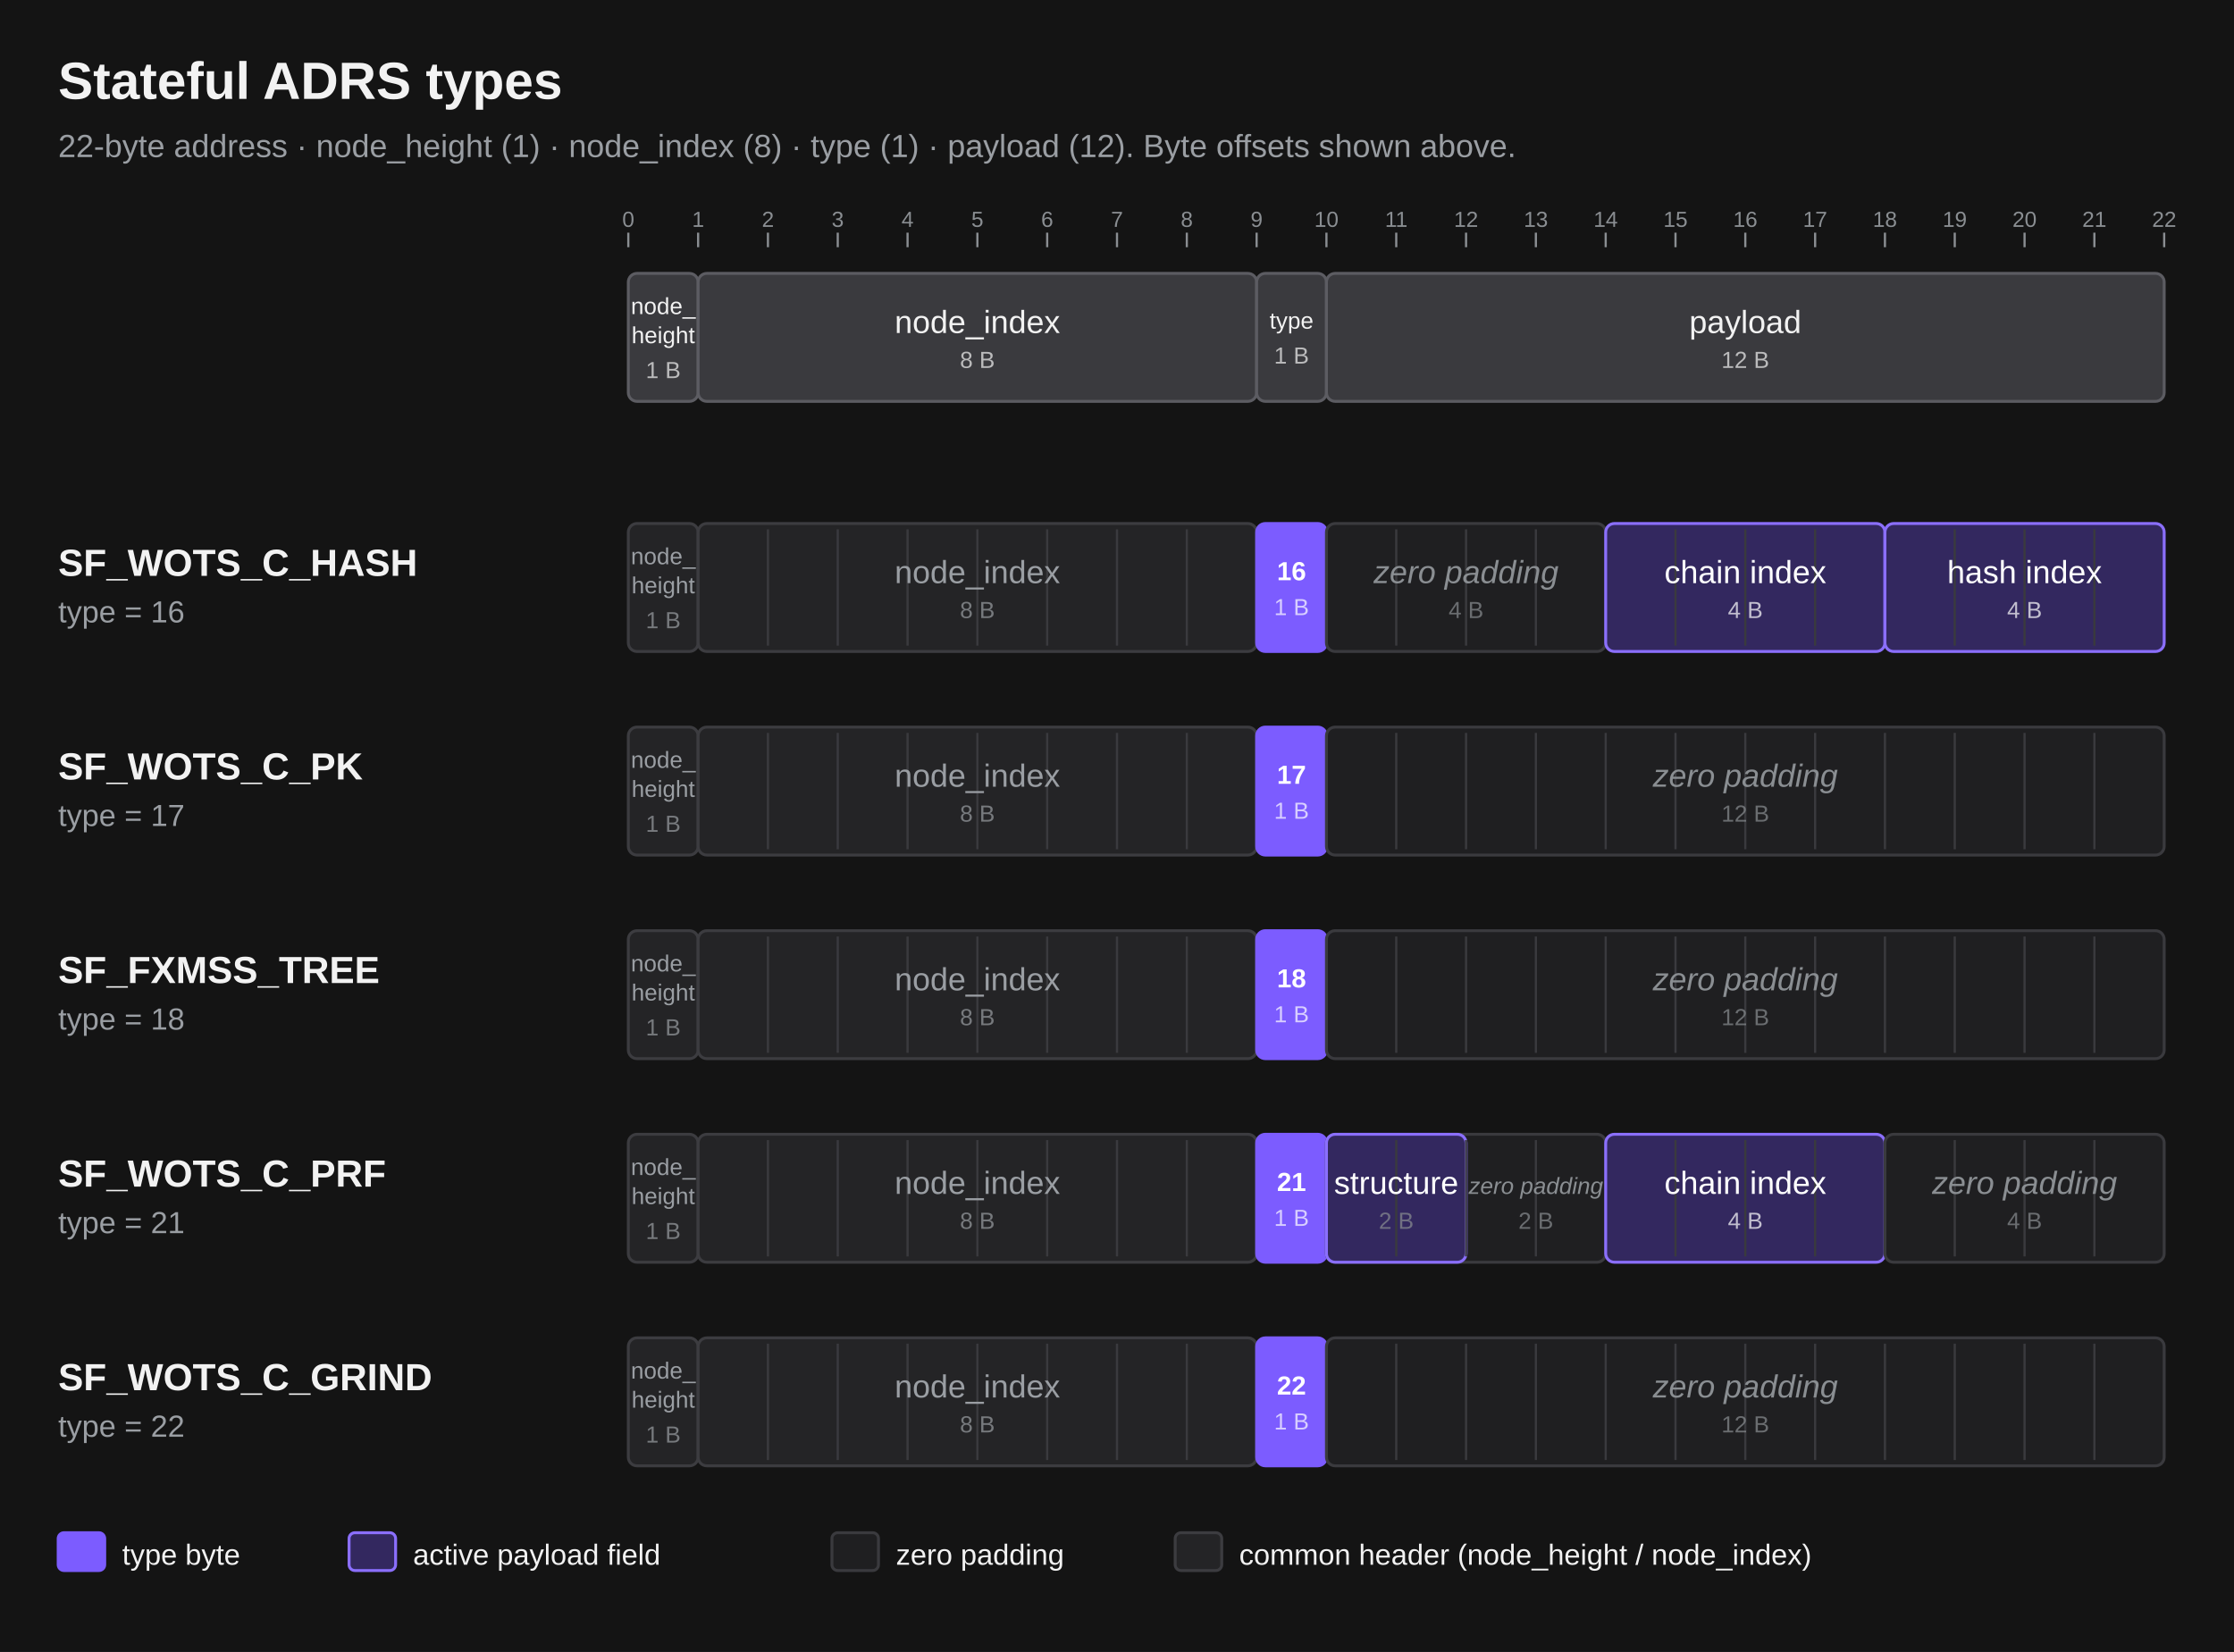
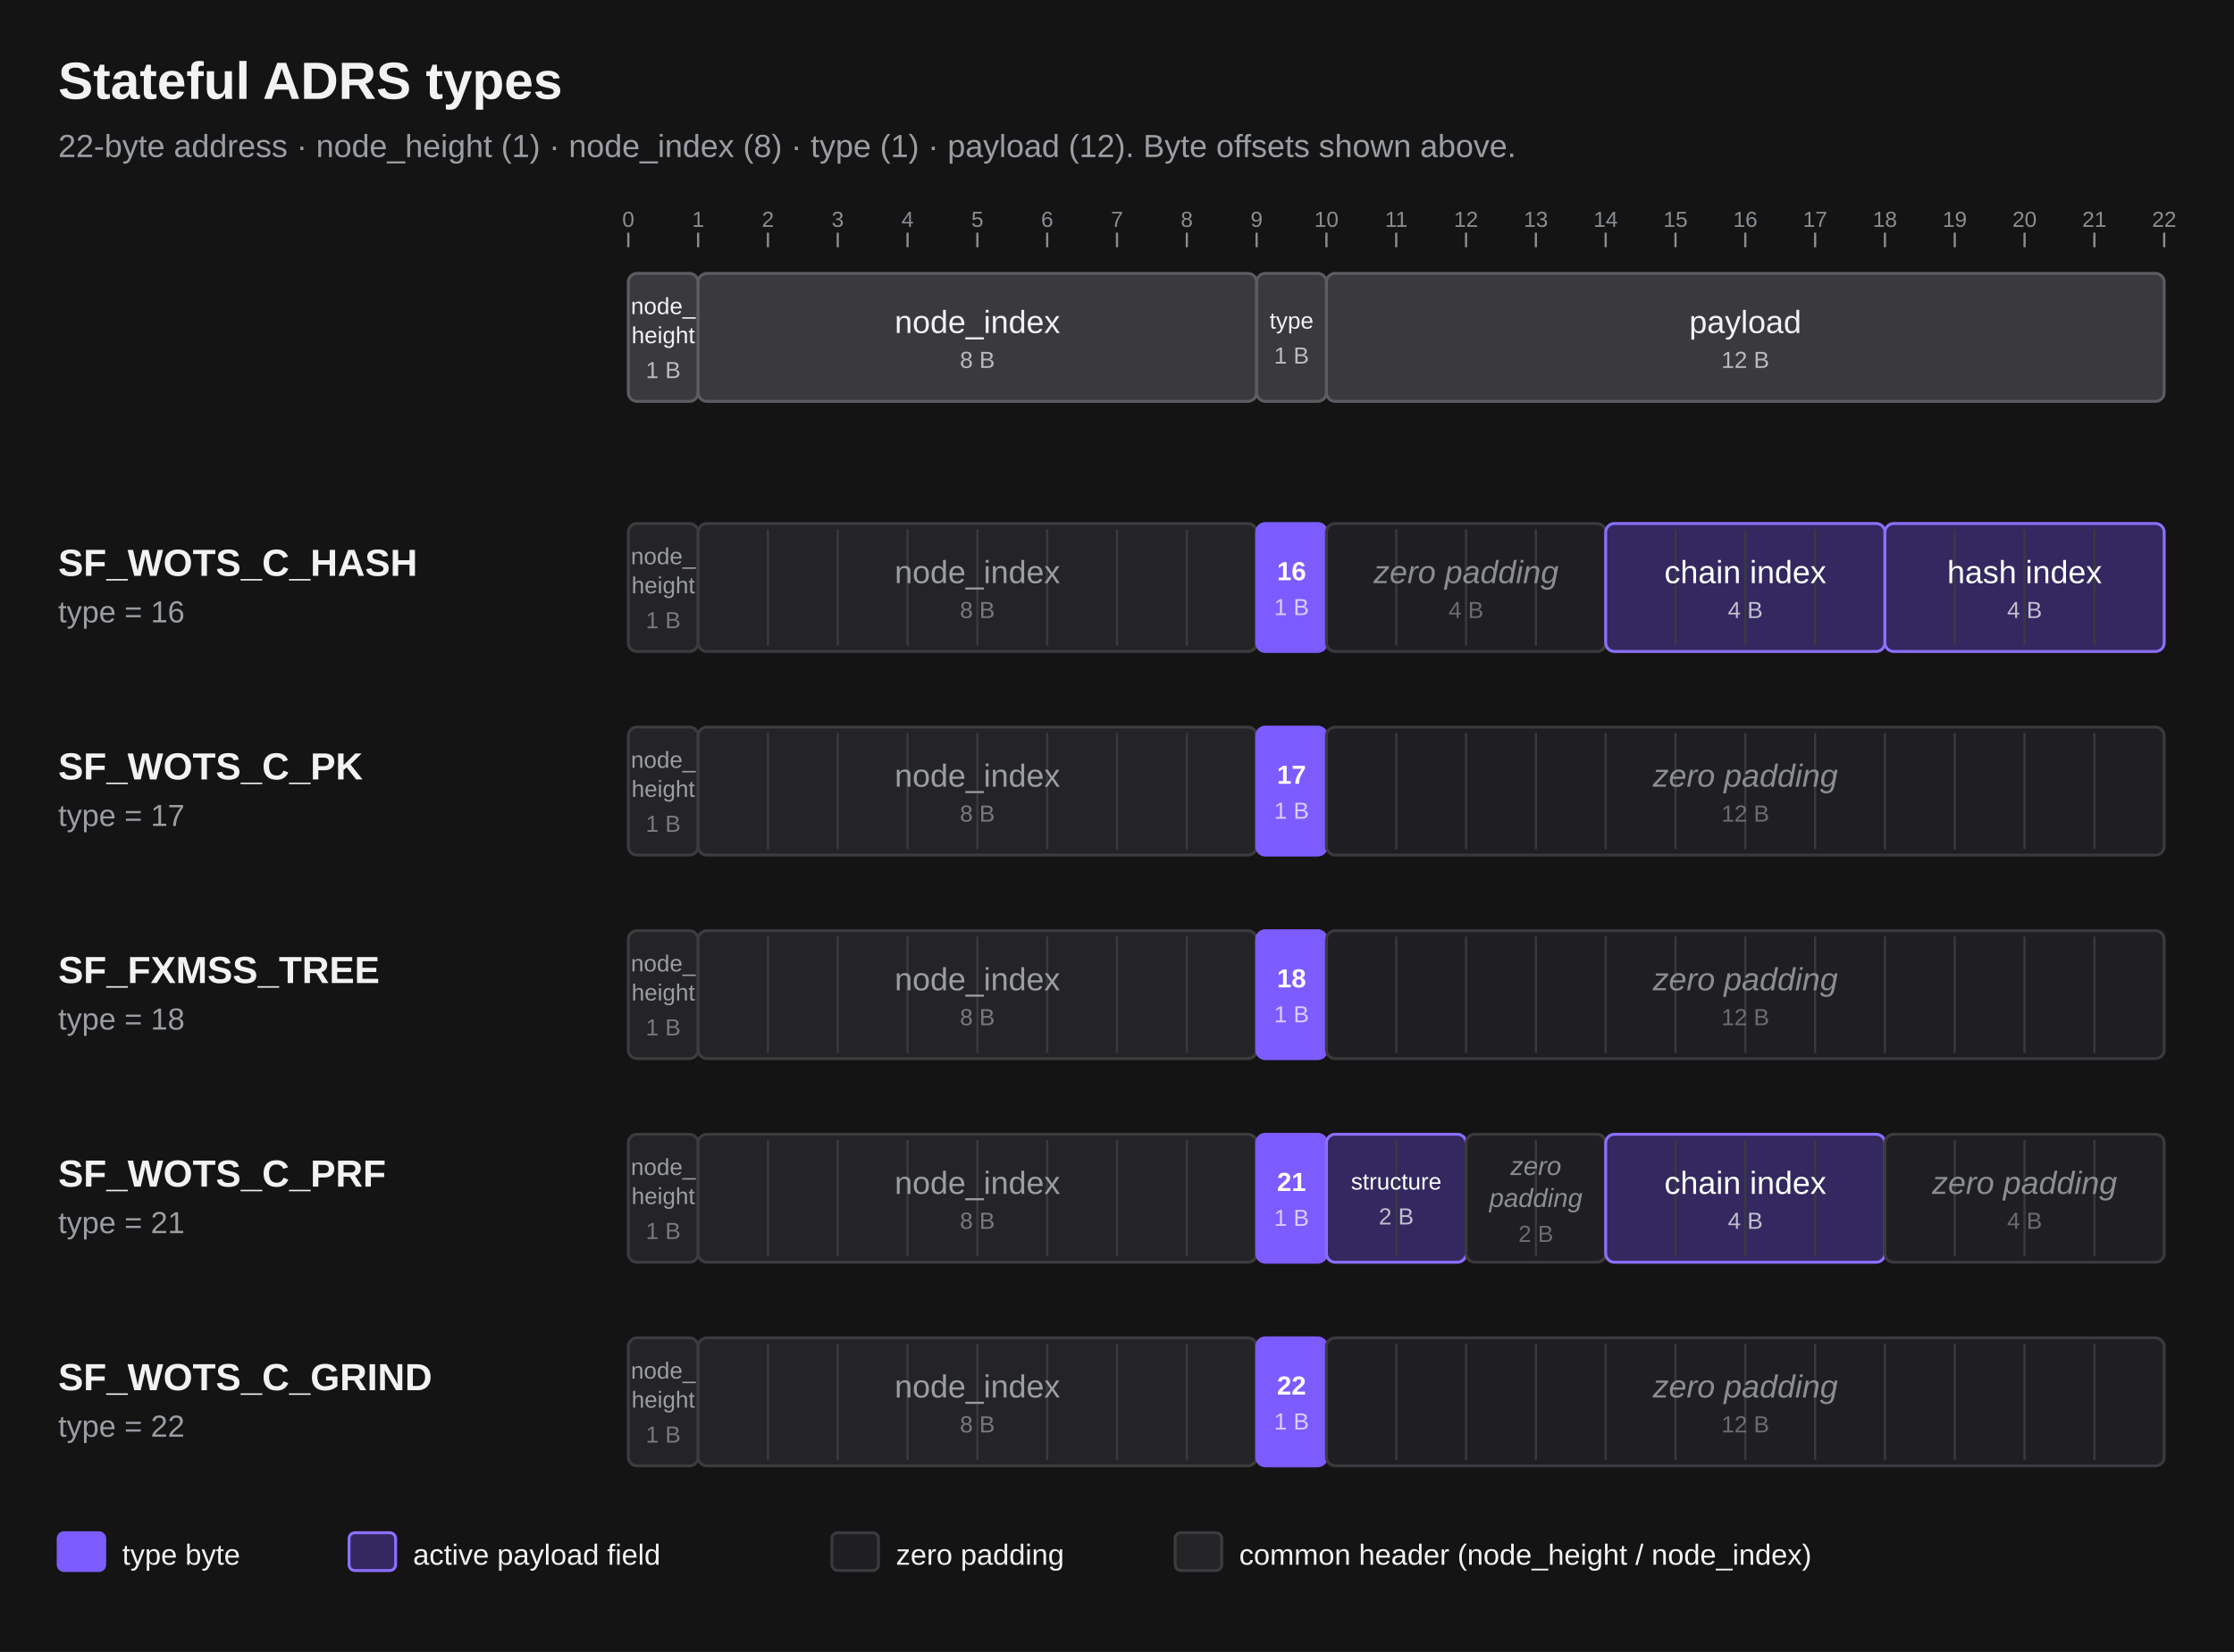
<svg xmlns="http://www.w3.org/2000/svg" width="768" height="568" viewBox="0 0 768 568" font-family="Arial, Helvetica, sans-serif">
  <rect x="0" y="0" width="768" height="568" fill="#141414" />
  <text x="20" y="34" style="font-family:Arial, Helvetica, sans-serif;font-size:18px;font-weight:700;fill:#f2f2f2">Stateful ADRS types</text>
  <text x="20" y="54" style="font-family:Arial, Helvetica, sans-serif;font-size:11px;fill:#9a9ea3">22-byte address · node_height (1) · node_index (8) · type (1) · payload (12). Byte offsets shown above.</text>
  <line x1="216.0" y1="80" x2="216.0" y2="85" stroke="#8a8e92" stroke-width="0.75" />
  <text x="216.0" y="78.0" text-anchor="middle" style="font-family:Arial, Helvetica, sans-serif;font-size:7.5px;fill:#8a8e92">0</text>
  <line x1="240.0" y1="80" x2="240.0" y2="85" stroke="#8a8e92" stroke-width="0.75" />
  <text x="240.0" y="78.0" text-anchor="middle" style="font-family:Arial, Helvetica, sans-serif;font-size:7.5px;fill:#8a8e92">1</text>
  <line x1="264.0" y1="80" x2="264.0" y2="85" stroke="#8a8e92" stroke-width="0.75" />
  <text x="264.0" y="78.0" text-anchor="middle" style="font-family:Arial, Helvetica, sans-serif;font-size:7.5px;fill:#8a8e92">2</text>
  <line x1="288.0" y1="80" x2="288.0" y2="85" stroke="#8a8e92" stroke-width="0.75" />
  <text x="288.0" y="78.0" text-anchor="middle" style="font-family:Arial, Helvetica, sans-serif;font-size:7.5px;fill:#8a8e92">3</text>
  <line x1="312.0" y1="80" x2="312.0" y2="85" stroke="#8a8e92" stroke-width="0.75" />
  <text x="312.0" y="78.0" text-anchor="middle" style="font-family:Arial, Helvetica, sans-serif;font-size:7.5px;fill:#8a8e92">4</text>
  <line x1="336.0" y1="80" x2="336.0" y2="85" stroke="#8a8e92" stroke-width="0.75" />
  <text x="336.0" y="78.0" text-anchor="middle" style="font-family:Arial, Helvetica, sans-serif;font-size:7.5px;fill:#8a8e92">5</text>
  <line x1="360.0" y1="80" x2="360.0" y2="85" stroke="#8a8e92" stroke-width="0.75" />
  <text x="360.0" y="78.0" text-anchor="middle" style="font-family:Arial, Helvetica, sans-serif;font-size:7.5px;fill:#8a8e92">6</text>
  <line x1="384.0" y1="80" x2="384.0" y2="85" stroke="#8a8e92" stroke-width="0.75" />
  <text x="384.0" y="78.0" text-anchor="middle" style="font-family:Arial, Helvetica, sans-serif;font-size:7.5px;fill:#8a8e92">7</text>
  <line x1="408.0" y1="80" x2="408.0" y2="85" stroke="#8a8e92" stroke-width="0.75" />
  <text x="408.0" y="78.0" text-anchor="middle" style="font-family:Arial, Helvetica, sans-serif;font-size:7.5px;fill:#8a8e92">8</text>
  <line x1="432.0" y1="80" x2="432.0" y2="85" stroke="#8a8e92" stroke-width="0.75" />
  <text x="432.0" y="78.0" text-anchor="middle" style="font-family:Arial, Helvetica, sans-serif;font-size:7.5px;fill:#8a8e92">9</text>
  <line x1="456.0" y1="80" x2="456.0" y2="85" stroke="#8a8e92" stroke-width="0.75" />
  <text x="456.0" y="78.0" text-anchor="middle" style="font-family:Arial, Helvetica, sans-serif;font-size:7.5px;fill:#8a8e92">10</text>
  <line x1="480.0" y1="80" x2="480.0" y2="85" stroke="#8a8e92" stroke-width="0.75" />
  <text x="480.0" y="78.0" text-anchor="middle" style="font-family:Arial, Helvetica, sans-serif;font-size:7.5px;fill:#8a8e92">11</text>
  <line x1="504.0" y1="80" x2="504.0" y2="85" stroke="#8a8e92" stroke-width="0.75" />
  <text x="504.0" y="78.0" text-anchor="middle" style="font-family:Arial, Helvetica, sans-serif;font-size:7.5px;fill:#8a8e92">12</text>
  <line x1="528.0" y1="80" x2="528.0" y2="85" stroke="#8a8e92" stroke-width="0.75" />
  <text x="528.0" y="78.0" text-anchor="middle" style="font-family:Arial, Helvetica, sans-serif;font-size:7.5px;fill:#8a8e92">13</text>
  <line x1="552.0" y1="80" x2="552.0" y2="85" stroke="#8a8e92" stroke-width="0.75" />
  <text x="552.0" y="78.0" text-anchor="middle" style="font-family:Arial, Helvetica, sans-serif;font-size:7.5px;fill:#8a8e92">14</text>
  <line x1="576.0" y1="80" x2="576.0" y2="85" stroke="#8a8e92" stroke-width="0.75" />
  <text x="576.0" y="78.0" text-anchor="middle" style="font-family:Arial, Helvetica, sans-serif;font-size:7.5px;fill:#8a8e92">15</text>
  <line x1="600.0" y1="80" x2="600.0" y2="85" stroke="#8a8e92" stroke-width="0.75" />
  <text x="600.0" y="78.0" text-anchor="middle" style="font-family:Arial, Helvetica, sans-serif;font-size:7.5px;fill:#8a8e92">16</text>
  <line x1="624.0" y1="80" x2="624.0" y2="85" stroke="#8a8e92" stroke-width="0.75" />
  <text x="624.0" y="78.0" text-anchor="middle" style="font-family:Arial, Helvetica, sans-serif;font-size:7.5px;fill:#8a8e92">17</text>
  <line x1="648.0" y1="80" x2="648.0" y2="85" stroke="#8a8e92" stroke-width="0.75" />
  <text x="648.0" y="78.0" text-anchor="middle" style="font-family:Arial, Helvetica, sans-serif;font-size:7.5px;fill:#8a8e92">18</text>
  <line x1="672.0" y1="80" x2="672.0" y2="85" stroke="#8a8e92" stroke-width="0.75" />
  <text x="672.0" y="78.0" text-anchor="middle" style="font-family:Arial, Helvetica, sans-serif;font-size:7.5px;fill:#8a8e92">19</text>
  <line x1="696.0" y1="80" x2="696.0" y2="85" stroke="#8a8e92" stroke-width="0.75" />
  <text x="696.0" y="78.0" text-anchor="middle" style="font-family:Arial, Helvetica, sans-serif;font-size:7.5px;fill:#8a8e92">20</text>
  <line x1="720.0" y1="80" x2="720.0" y2="85" stroke="#8a8e92" stroke-width="0.75" />
  <text x="720.0" y="78.0" text-anchor="middle" style="font-family:Arial, Helvetica, sans-serif;font-size:7.5px;fill:#8a8e92">21</text>
  <line x1="744.0" y1="80" x2="744.0" y2="85" stroke="#8a8e92" stroke-width="0.75" />
  <text x="744.0" y="78.0" text-anchor="middle" style="font-family:Arial, Helvetica, sans-serif;font-size:7.5px;fill:#8a8e92">22</text>
  <g transform="translate(216,94)">
    <rect x="0.0" y="0" width="24.0" height="44" rx="3" fill="#3a3a3e" stroke="#5c5c62" stroke-width="1" />
    <text x="12.0" y="14.0" text-anchor="middle" style="font-family:Arial, Helvetica, sans-serif;font-size:8px;font-weight:400;fill:#f2f2f2">node_</text>
    <text x="12.0" y="24.0" text-anchor="middle" style="font-family:Arial, Helvetica, sans-serif;font-size:8px;font-weight:400;fill:#f2f2f2">height</text>
    <text x="12.0" y="36.0" text-anchor="middle" style="font-family:Arial, Helvetica, sans-serif;font-size:8px;fill:#f2f2f2;opacity:0.7">1 B</text>
    <rect x="24.0" y="0" width="192.0" height="44" rx="3" fill="#3a3a3e" stroke="#5c5c62" stroke-width="1" />
    <line x1="48.0" y1="2" x2="48.0" y2="42" stroke="#3a3a3e" stroke-width="0.75" />
    <line x1="72.0" y1="2" x2="72.0" y2="42" stroke="#3a3a3e" stroke-width="0.75" />
    <line x1="96.0" y1="2" x2="96.0" y2="42" stroke="#3a3a3e" stroke-width="0.75" />
    <line x1="120.0" y1="2" x2="120.0" y2="42" stroke="#3a3a3e" stroke-width="0.75" />
    <line x1="144.0" y1="2" x2="144.0" y2="42" stroke="#3a3a3e" stroke-width="0.75" />
    <line x1="168.0" y1="2" x2="168.0" y2="42" stroke="#3a3a3e" stroke-width="0.75" />
    <line x1="192.0" y1="2" x2="192.0" y2="42" stroke="#3a3a3e" stroke-width="0.75" />
    <text x="120.0" y="20.5" text-anchor="middle" style="font-family:Arial, Helvetica, sans-serif;font-size:11px;font-weight:400;fill:#f2f2f2">node_index</text>
    <text x="120.0" y="32.5" text-anchor="middle" style="font-family:Arial, Helvetica, sans-serif;font-size:8px;fill:#f2f2f2;opacity:0.7">8 B</text>
    <rect x="216.0" y="0" width="24.0" height="44" rx="3" fill="#3a3a3e" stroke="#5c5c62" stroke-width="1" />
    <text x="228.0" y="19.0" text-anchor="middle" style="font-family:Arial, Helvetica, sans-serif;font-size:8px;font-weight:400;fill:#f2f2f2">type</text>
    <text x="228.0" y="31.0" text-anchor="middle" style="font-family:Arial, Helvetica, sans-serif;font-size:8px;fill:#f2f2f2;opacity:0.7">1 B</text>
    <rect x="240.0" y="0" width="288.0" height="44" rx="3" fill="#3a3a3e" stroke="#5c5c62" stroke-width="1" />
    <line x1="264.0" y1="2" x2="264.0" y2="42" stroke="#3a3a3e" stroke-width="0.75" />
    <line x1="288.0" y1="2" x2="288.0" y2="42" stroke="#3a3a3e" stroke-width="0.75" />
    <line x1="312.0" y1="2" x2="312.0" y2="42" stroke="#3a3a3e" stroke-width="0.75" />
    <line x1="336.0" y1="2" x2="336.0" y2="42" stroke="#3a3a3e" stroke-width="0.75" />
    <line x1="360.0" y1="2" x2="360.0" y2="42" stroke="#3a3a3e" stroke-width="0.75" />
    <line x1="384.0" y1="2" x2="384.0" y2="42" stroke="#3a3a3e" stroke-width="0.75" />
    <line x1="408.0" y1="2" x2="408.0" y2="42" stroke="#3a3a3e" stroke-width="0.75" />
    <line x1="432.0" y1="2" x2="432.0" y2="42" stroke="#3a3a3e" stroke-width="0.75" />
    <line x1="456.0" y1="2" x2="456.0" y2="42" stroke="#3a3a3e" stroke-width="0.75" />
    <line x1="480.0" y1="2" x2="480.0" y2="42" stroke="#3a3a3e" stroke-width="0.75" />
    <line x1="504.0" y1="2" x2="504.0" y2="42" stroke="#3a3a3e" stroke-width="0.75" />
    <text x="384.0" y="20.5" text-anchor="middle" style="font-family:Arial, Helvetica, sans-serif;font-size:11px;font-weight:400;fill:#f2f2f2">payload</text>
    <text x="384.0" y="32.5" text-anchor="middle" style="font-family:Arial, Helvetica, sans-serif;font-size:8px;fill:#f2f2f2;opacity:0.7">12 B</text>
  </g>
  <text x="20" y="198.0" style="font-family:Arial, Helvetica, sans-serif;font-size:13px;font-weight:700;fill:#f2f2f2">SF_WOTS_C_HASH</text>
  <text x="20" y="214.0" style="font-family:Arial, Helvetica, sans-serif;font-size:10.5px;fill:#9a9ea3">type = 16</text>
  <g transform="translate(216,180)">
    <rect x="0.0" y="0" width="24.0" height="44" rx="3" fill="#242426" stroke="#3c3c40" stroke-width="1" />
    <text x="12.0" y="14.0" text-anchor="middle" style="font-family:Arial, Helvetica, sans-serif;font-size:8px;font-weight:400;fill:#9a9ea3">node_</text>
    <text x="12.0" y="24.0" text-anchor="middle" style="font-family:Arial, Helvetica, sans-serif;font-size:8px;font-weight:400;fill:#9a9ea3">height</text>
    <text x="12.0" y="36.0" text-anchor="middle" style="font-family:Arial, Helvetica, sans-serif;font-size:8px;fill:#9a9ea3;opacity:0.7">1 B</text>
    <rect x="24.0" y="0" width="192.0" height="44" rx="3" fill="#242426" stroke="#3c3c40" stroke-width="1" />
    <line x1="48.0" y1="2" x2="48.0" y2="42" stroke="#3a3a3e" stroke-width="0.75" />
    <line x1="72.0" y1="2" x2="72.0" y2="42" stroke="#3a3a3e" stroke-width="0.75" />
    <line x1="96.0" y1="2" x2="96.0" y2="42" stroke="#3a3a3e" stroke-width="0.75" />
    <line x1="120.0" y1="2" x2="120.0" y2="42" stroke="#3a3a3e" stroke-width="0.75" />
    <line x1="144.0" y1="2" x2="144.0" y2="42" stroke="#3a3a3e" stroke-width="0.75" />
    <line x1="168.0" y1="2" x2="168.0" y2="42" stroke="#3a3a3e" stroke-width="0.75" />
    <line x1="192.0" y1="2" x2="192.0" y2="42" stroke="#3a3a3e" stroke-width="0.75" />
    <text x="120.0" y="20.5" text-anchor="middle" style="font-family:Arial, Helvetica, sans-serif;font-size:11px;font-weight:400;fill:#9a9ea3">node_index</text>
    <text x="120.0" y="32.5" text-anchor="middle" style="font-family:Arial, Helvetica, sans-serif;font-size:8px;fill:#9a9ea3;opacity:0.7">8 B</text>
    <rect x="216.0" y="0" width="24.0" height="44" rx="3" fill="#7c5cff" stroke="#7c5cff" stroke-width="1" />
    <text x="228.0" y="19.5" text-anchor="middle" style="font-family:Arial, Helvetica, sans-serif;font-size:9px;font-weight:700;fill:#ffffff">16</text>
    <text x="228.0" y="31.5" text-anchor="middle" style="font-family:Arial, Helvetica, sans-serif;font-size:8px;fill:#ffffff;opacity:0.7">1 B</text>
    <rect x="240.0" y="0" width="96.0" height="44" rx="3" fill="#1f1f21" stroke="#3a3a3e" stroke-width="1" />
    <line x1="264.0" y1="2" x2="264.0" y2="42" stroke="#3a3a3e" stroke-width="0.75" />
    <line x1="288.0" y1="2" x2="288.0" y2="42" stroke="#3a3a3e" stroke-width="0.75" />
    <line x1="312.0" y1="2" x2="312.0" y2="42" stroke="#3a3a3e" stroke-width="0.75" />
    <text x="288.0" y="20.5" text-anchor="middle" style="font-family:Arial, Helvetica, sans-serif;font-size:11px;font-weight:400;fill:#8a8e92;font-style:italic">zero padding</text>
    <text x="288.0" y="32.5" text-anchor="middle" style="font-family:Arial, Helvetica, sans-serif;font-size:8px;fill:#8a8e92;opacity:0.7">4 B</text>
    <rect x="336.0" y="0" width="96.0" height="44" rx="3" fill="#33285f" stroke="#8b6fff" stroke-width="1" />
    <line x1="360.0" y1="2" x2="360.0" y2="42" stroke="#3a3a3e" stroke-width="0.75" />
    <line x1="384.0" y1="2" x2="384.0" y2="42" stroke="#3a3a3e" stroke-width="0.75" />
    <line x1="408.0" y1="2" x2="408.0" y2="42" stroke="#3a3a3e" stroke-width="0.75" />
    <text x="384.0" y="20.5" text-anchor="middle" style="font-family:Arial, Helvetica, sans-serif;font-size:11px;font-weight:400;fill:#ffffff">chain index</text>
    <text x="384.0" y="32.5" text-anchor="middle" style="font-family:Arial, Helvetica, sans-serif;font-size:8px;fill:#ffffff;opacity:0.7">4 B</text>
    <rect x="432.0" y="0" width="96.0" height="44" rx="3" fill="#33285f" stroke="#8b6fff" stroke-width="1" />
    <line x1="456.0" y1="2" x2="456.0" y2="42" stroke="#3a3a3e" stroke-width="0.75" />
    <line x1="480.0" y1="2" x2="480.0" y2="42" stroke="#3a3a3e" stroke-width="0.75" />
    <line x1="504.0" y1="2" x2="504.0" y2="42" stroke="#3a3a3e" stroke-width="0.75" />
    <text x="480.0" y="20.5" text-anchor="middle" style="font-family:Arial, Helvetica, sans-serif;font-size:11px;font-weight:400;fill:#ffffff">hash index</text>
    <text x="480.0" y="32.5" text-anchor="middle" style="font-family:Arial, Helvetica, sans-serif;font-size:8px;fill:#ffffff;opacity:0.7">4 B</text>
  </g>
  <text x="20" y="268.0" style="font-family:Arial, Helvetica, sans-serif;font-size:13px;font-weight:700;fill:#f2f2f2">SF_WOTS_C_PK</text>
  <text x="20" y="284.0" style="font-family:Arial, Helvetica, sans-serif;font-size:10.5px;fill:#9a9ea3">type = 17</text>
  <g transform="translate(216,250)">
    <rect x="0.0" y="0" width="24.0" height="44" rx="3" fill="#242426" stroke="#3c3c40" stroke-width="1" />
    <text x="12.0" y="14.0" text-anchor="middle" style="font-family:Arial, Helvetica, sans-serif;font-size:8px;font-weight:400;fill:#9a9ea3">node_</text>
    <text x="12.0" y="24.0" text-anchor="middle" style="font-family:Arial, Helvetica, sans-serif;font-size:8px;font-weight:400;fill:#9a9ea3">height</text>
    <text x="12.0" y="36.0" text-anchor="middle" style="font-family:Arial, Helvetica, sans-serif;font-size:8px;fill:#9a9ea3;opacity:0.7">1 B</text>
    <rect x="24.0" y="0" width="192.0" height="44" rx="3" fill="#242426" stroke="#3c3c40" stroke-width="1" />
    <line x1="48.0" y1="2" x2="48.0" y2="42" stroke="#3a3a3e" stroke-width="0.75" />
    <line x1="72.0" y1="2" x2="72.0" y2="42" stroke="#3a3a3e" stroke-width="0.75" />
    <line x1="96.0" y1="2" x2="96.0" y2="42" stroke="#3a3a3e" stroke-width="0.75" />
    <line x1="120.0" y1="2" x2="120.0" y2="42" stroke="#3a3a3e" stroke-width="0.75" />
    <line x1="144.0" y1="2" x2="144.0" y2="42" stroke="#3a3a3e" stroke-width="0.75" />
    <line x1="168.0" y1="2" x2="168.0" y2="42" stroke="#3a3a3e" stroke-width="0.75" />
    <line x1="192.0" y1="2" x2="192.0" y2="42" stroke="#3a3a3e" stroke-width="0.75" />
    <text x="120.0" y="20.5" text-anchor="middle" style="font-family:Arial, Helvetica, sans-serif;font-size:11px;font-weight:400;fill:#9a9ea3">node_index</text>
    <text x="120.0" y="32.5" text-anchor="middle" style="font-family:Arial, Helvetica, sans-serif;font-size:8px;fill:#9a9ea3;opacity:0.7">8 B</text>
    <rect x="216.0" y="0" width="24.0" height="44" rx="3" fill="#7c5cff" stroke="#7c5cff" stroke-width="1" />
    <text x="228.0" y="19.5" text-anchor="middle" style="font-family:Arial, Helvetica, sans-serif;font-size:9px;font-weight:700;fill:#ffffff">17</text>
    <text x="228.0" y="31.5" text-anchor="middle" style="font-family:Arial, Helvetica, sans-serif;font-size:8px;fill:#ffffff;opacity:0.7">1 B</text>
    <rect x="240.0" y="0" width="288.0" height="44" rx="3" fill="#1f1f21" stroke="#3a3a3e" stroke-width="1" />
    <line x1="264.0" y1="2" x2="264.0" y2="42" stroke="#3a3a3e" stroke-width="0.75" />
    <line x1="288.0" y1="2" x2="288.0" y2="42" stroke="#3a3a3e" stroke-width="0.75" />
    <line x1="312.0" y1="2" x2="312.0" y2="42" stroke="#3a3a3e" stroke-width="0.75" />
    <line x1="336.0" y1="2" x2="336.0" y2="42" stroke="#3a3a3e" stroke-width="0.75" />
    <line x1="360.0" y1="2" x2="360.0" y2="42" stroke="#3a3a3e" stroke-width="0.75" />
    <line x1="384.0" y1="2" x2="384.0" y2="42" stroke="#3a3a3e" stroke-width="0.75" />
    <line x1="408.0" y1="2" x2="408.0" y2="42" stroke="#3a3a3e" stroke-width="0.75" />
    <line x1="432.0" y1="2" x2="432.0" y2="42" stroke="#3a3a3e" stroke-width="0.75" />
    <line x1="456.0" y1="2" x2="456.0" y2="42" stroke="#3a3a3e" stroke-width="0.75" />
    <line x1="480.0" y1="2" x2="480.0" y2="42" stroke="#3a3a3e" stroke-width="0.75" />
    <line x1="504.0" y1="2" x2="504.0" y2="42" stroke="#3a3a3e" stroke-width="0.75" />
    <text x="384.0" y="20.5" text-anchor="middle" style="font-family:Arial, Helvetica, sans-serif;font-size:11px;font-weight:400;fill:#8a8e92;font-style:italic">zero padding</text>
    <text x="384.0" y="32.5" text-anchor="middle" style="font-family:Arial, Helvetica, sans-serif;font-size:8px;fill:#8a8e92;opacity:0.7">12 B</text>
  </g>
  <text x="20" y="338.0" style="font-family:Arial, Helvetica, sans-serif;font-size:13px;font-weight:700;fill:#f2f2f2">SF_FXMSS_TREE</text>
  <text x="20" y="354.0" style="font-family:Arial, Helvetica, sans-serif;font-size:10.5px;fill:#9a9ea3">type = 18</text>
  <g transform="translate(216,320)">
    <rect x="0.0" y="0" width="24.0" height="44" rx="3" fill="#242426" stroke="#3c3c40" stroke-width="1" />
    <text x="12.0" y="14.0" text-anchor="middle" style="font-family:Arial, Helvetica, sans-serif;font-size:8px;font-weight:400;fill:#9a9ea3">node_</text>
    <text x="12.0" y="24.0" text-anchor="middle" style="font-family:Arial, Helvetica, sans-serif;font-size:8px;font-weight:400;fill:#9a9ea3">height</text>
    <text x="12.0" y="36.0" text-anchor="middle" style="font-family:Arial, Helvetica, sans-serif;font-size:8px;fill:#9a9ea3;opacity:0.7">1 B</text>
    <rect x="24.0" y="0" width="192.0" height="44" rx="3" fill="#242426" stroke="#3c3c40" stroke-width="1" />
    <line x1="48.0" y1="2" x2="48.0" y2="42" stroke="#3a3a3e" stroke-width="0.75" />
    <line x1="72.0" y1="2" x2="72.0" y2="42" stroke="#3a3a3e" stroke-width="0.75" />
    <line x1="96.0" y1="2" x2="96.0" y2="42" stroke="#3a3a3e" stroke-width="0.75" />
    <line x1="120.0" y1="2" x2="120.0" y2="42" stroke="#3a3a3e" stroke-width="0.75" />
    <line x1="144.0" y1="2" x2="144.0" y2="42" stroke="#3a3a3e" stroke-width="0.75" />
    <line x1="168.0" y1="2" x2="168.0" y2="42" stroke="#3a3a3e" stroke-width="0.75" />
    <line x1="192.0" y1="2" x2="192.0" y2="42" stroke="#3a3a3e" stroke-width="0.75" />
    <text x="120.0" y="20.5" text-anchor="middle" style="font-family:Arial, Helvetica, sans-serif;font-size:11px;font-weight:400;fill:#9a9ea3">node_index</text>
    <text x="120.0" y="32.5" text-anchor="middle" style="font-family:Arial, Helvetica, sans-serif;font-size:8px;fill:#9a9ea3;opacity:0.7">8 B</text>
    <rect x="216.0" y="0" width="24.0" height="44" rx="3" fill="#7c5cff" stroke="#7c5cff" stroke-width="1" />
    <text x="228.0" y="19.5" text-anchor="middle" style="font-family:Arial, Helvetica, sans-serif;font-size:9px;font-weight:700;fill:#ffffff">18</text>
    <text x="228.0" y="31.5" text-anchor="middle" style="font-family:Arial, Helvetica, sans-serif;font-size:8px;fill:#ffffff;opacity:0.7">1 B</text>
    <rect x="240.0" y="0" width="288.0" height="44" rx="3" fill="#1f1f21" stroke="#3a3a3e" stroke-width="1" />
    <line x1="264.0" y1="2" x2="264.0" y2="42" stroke="#3a3a3e" stroke-width="0.75" />
    <line x1="288.0" y1="2" x2="288.0" y2="42" stroke="#3a3a3e" stroke-width="0.75" />
    <line x1="312.0" y1="2" x2="312.0" y2="42" stroke="#3a3a3e" stroke-width="0.75" />
    <line x1="336.0" y1="2" x2="336.0" y2="42" stroke="#3a3a3e" stroke-width="0.75" />
    <line x1="360.0" y1="2" x2="360.0" y2="42" stroke="#3a3a3e" stroke-width="0.75" />
    <line x1="384.0" y1="2" x2="384.0" y2="42" stroke="#3a3a3e" stroke-width="0.75" />
    <line x1="408.0" y1="2" x2="408.0" y2="42" stroke="#3a3a3e" stroke-width="0.75" />
    <line x1="432.0" y1="2" x2="432.0" y2="42" stroke="#3a3a3e" stroke-width="0.75" />
    <line x1="456.0" y1="2" x2="456.0" y2="42" stroke="#3a3a3e" stroke-width="0.75" />
    <line x1="480.0" y1="2" x2="480.0" y2="42" stroke="#3a3a3e" stroke-width="0.75" />
    <line x1="504.0" y1="2" x2="504.0" y2="42" stroke="#3a3a3e" stroke-width="0.75" />
    <text x="384.0" y="20.5" text-anchor="middle" style="font-family:Arial, Helvetica, sans-serif;font-size:11px;font-weight:400;fill:#8a8e92;font-style:italic">zero padding</text>
    <text x="384.0" y="32.5" text-anchor="middle" style="font-family:Arial, Helvetica, sans-serif;font-size:8px;fill:#8a8e92;opacity:0.7">12 B</text>
  </g>
  <text x="20" y="408.0" style="font-family:Arial, Helvetica, sans-serif;font-size:13px;font-weight:700;fill:#f2f2f2">SF_WOTS_C_PRF</text>
  <text x="20" y="424.0" style="font-family:Arial, Helvetica, sans-serif;font-size:10.5px;fill:#9a9ea3">type = 21</text>
  <g transform="translate(216,390)">
    <rect x="0.0" y="0" width="24.0" height="44" rx="3" fill="#242426" stroke="#3c3c40" stroke-width="1" />
    <text x="12.0" y="14.0" text-anchor="middle" style="font-family:Arial, Helvetica, sans-serif;font-size:8px;font-weight:400;fill:#9a9ea3">node_</text>
    <text x="12.0" y="24.0" text-anchor="middle" style="font-family:Arial, Helvetica, sans-serif;font-size:8px;font-weight:400;fill:#9a9ea3">height</text>
    <text x="12.0" y="36.0" text-anchor="middle" style="font-family:Arial, Helvetica, sans-serif;font-size:8px;fill:#9a9ea3;opacity:0.7">1 B</text>
    <rect x="24.0" y="0" width="192.0" height="44" rx="3" fill="#242426" stroke="#3c3c40" stroke-width="1" />
    <line x1="48.0" y1="2" x2="48.0" y2="42" stroke="#3a3a3e" stroke-width="0.75" />
    <line x1="72.0" y1="2" x2="72.0" y2="42" stroke="#3a3a3e" stroke-width="0.75" />
    <line x1="96.0" y1="2" x2="96.0" y2="42" stroke="#3a3a3e" stroke-width="0.75" />
    <line x1="120.0" y1="2" x2="120.0" y2="42" stroke="#3a3a3e" stroke-width="0.75" />
    <line x1="144.0" y1="2" x2="144.0" y2="42" stroke="#3a3a3e" stroke-width="0.75" />
    <line x1="168.0" y1="2" x2="168.0" y2="42" stroke="#3a3a3e" stroke-width="0.75" />
    <line x1="192.0" y1="2" x2="192.0" y2="42" stroke="#3a3a3e" stroke-width="0.75" />
    <text x="120.0" y="20.5" text-anchor="middle" style="font-family:Arial, Helvetica, sans-serif;font-size:11px;font-weight:400;fill:#9a9ea3">node_index</text>
    <text x="120.0" y="32.5" text-anchor="middle" style="font-family:Arial, Helvetica, sans-serif;font-size:8px;fill:#9a9ea3;opacity:0.7">8 B</text>
    <rect x="216.0" y="0" width="24.0" height="44" rx="3" fill="#7c5cff" stroke="#7c5cff" stroke-width="1" />
    <text x="228.0" y="19.5" text-anchor="middle" style="font-family:Arial, Helvetica, sans-serif;font-size:9px;font-weight:700;fill:#ffffff">21</text>
    <text x="228.0" y="31.5" text-anchor="middle" style="font-family:Arial, Helvetica, sans-serif;font-size:8px;fill:#ffffff;opacity:0.7">1 B</text>
-     <rect x="240.0" y="0" width="96.0" height="44" rx="3" fill="#1f1f21" stroke="#3a3a3e" stroke-width="1" />
    <rect x="240.0" y="0" width="48.0" height="44" rx="3" fill="#33285f" stroke="#8b6fff" stroke-width="1" />
    <line x1="264.0" y1="2" x2="264.0" y2="42" stroke="#3a3a3e" stroke-width="0.75" />
-     <line x1="288.0" y1="2" x2="288.0" y2="42" stroke="#3a3a3e" stroke-width="0.75" />
-     <line x1="312.0" y1="2" x2="312.0" y2="42" stroke="#3a3a3e" stroke-width="0.75" />
-     <text x="264.0" y="20.5" text-anchor="middle" style="font-family:Arial, Helvetica, sans-serif;font-size:11px;font-weight:400;fill:#ffffff">structure</text>
-     <text x="264.0" y="32.5" text-anchor="middle" style="font-family:Arial, Helvetica, sans-serif;font-size:8px;fill:#8a8e92;opacity:0.7">2 B</text>
-     <text x="312.0" y="20.5" text-anchor="middle" style="font-family:Arial, Helvetica, sans-serif;font-size:8px;font-weight:400;fill:#8a8e92;font-style:italic">zero padding</text>
-     <text x="312.0" y="32.5" text-anchor="middle" style="font-family:Arial, Helvetica, sans-serif;font-size:8px;fill:#8a8e92;opacity:0.7">2 B</text>
+     <text x="264.0" y="19.0" text-anchor="middle" style="font-family:Arial, Helvetica, sans-serif;font-size:8px;font-weight:400;fill:#ffffff">structure</text>
+     <text x="264.0" y="31.0" text-anchor="middle" style="font-family:Arial, Helvetica, sans-serif;font-size:8px;fill:#ffffff;opacity:0.7">2 B</text>
+     <rect x="288.0" y="0" width="48.0" height="44" rx="3" fill="#1f1f21" stroke="#3a3a3e" stroke-width="1" />
+     <line x1="312.0" y1="2" x2="312.0" y2="42" stroke="#3a3a3e" stroke-width="0.75" />
+     <text x="312.0" y="14.0" text-anchor="middle" style="font-family:Arial, Helvetica, sans-serif;font-size:9px;font-weight:400;fill:#8a8e92;font-style:italic">zero</text>
+     <text x="312.0" y="25.0" text-anchor="middle" style="font-family:Arial, Helvetica, sans-serif;font-size:9px;font-weight:400;fill:#8a8e92;font-style:italic">padding</text>
+     <text x="312.0" y="37.0" text-anchor="middle" style="font-family:Arial, Helvetica, sans-serif;font-size:8px;fill:#8a8e92;opacity:0.7">2 B</text>
    <rect x="336.0" y="0" width="96.0" height="44" rx="3" fill="#33285f" stroke="#8b6fff" stroke-width="1" />
    <line x1="360.0" y1="2" x2="360.0" y2="42" stroke="#3a3a3e" stroke-width="0.75" />
    <line x1="384.0" y1="2" x2="384.0" y2="42" stroke="#3a3a3e" stroke-width="0.75" />
    <line x1="408.0" y1="2" x2="408.0" y2="42" stroke="#3a3a3e" stroke-width="0.75" />
    <text x="384.0" y="20.5" text-anchor="middle" style="font-family:Arial, Helvetica, sans-serif;font-size:11px;font-weight:400;fill:#ffffff">chain index</text>
    <text x="384.0" y="32.5" text-anchor="middle" style="font-family:Arial, Helvetica, sans-serif;font-size:8px;fill:#ffffff;opacity:0.7">4 B</text>
    <rect x="432.0" y="0" width="96.0" height="44" rx="3" fill="#1f1f21" stroke="#3a3a3e" stroke-width="1" />
    <line x1="456.0" y1="2" x2="456.0" y2="42" stroke="#3a3a3e" stroke-width="0.75" />
    <line x1="480.0" y1="2" x2="480.0" y2="42" stroke="#3a3a3e" stroke-width="0.75" />
    <line x1="504.0" y1="2" x2="504.0" y2="42" stroke="#3a3a3e" stroke-width="0.75" />
    <text x="480.0" y="20.5" text-anchor="middle" style="font-family:Arial, Helvetica, sans-serif;font-size:11px;font-weight:400;fill:#8a8e92;font-style:italic">zero padding</text>
    <text x="480.0" y="32.5" text-anchor="middle" style="font-family:Arial, Helvetica, sans-serif;font-size:8px;fill:#8a8e92;opacity:0.7">4 B</text>
  </g>
  <text x="20" y="478.0" style="font-family:Arial, Helvetica, sans-serif;font-size:13px;font-weight:700;fill:#f2f2f2">SF_WOTS_C_GRIND</text>
  <text x="20" y="494.0" style="font-family:Arial, Helvetica, sans-serif;font-size:10.5px;fill:#9a9ea3">type = 22</text>
  <g transform="translate(216,460)">
    <rect x="0.0" y="0" width="24.0" height="44" rx="3" fill="#242426" stroke="#3c3c40" stroke-width="1" />
    <text x="12.0" y="14.0" text-anchor="middle" style="font-family:Arial, Helvetica, sans-serif;font-size:8px;font-weight:400;fill:#9a9ea3">node_</text>
    <text x="12.0" y="24.0" text-anchor="middle" style="font-family:Arial, Helvetica, sans-serif;font-size:8px;font-weight:400;fill:#9a9ea3">height</text>
    <text x="12.0" y="36.0" text-anchor="middle" style="font-family:Arial, Helvetica, sans-serif;font-size:8px;fill:#9a9ea3;opacity:0.7">1 B</text>
    <rect x="24.0" y="0" width="192.0" height="44" rx="3" fill="#242426" stroke="#3c3c40" stroke-width="1" />
    <line x1="48.0" y1="2" x2="48.0" y2="42" stroke="#3a3a3e" stroke-width="0.75" />
    <line x1="72.0" y1="2" x2="72.0" y2="42" stroke="#3a3a3e" stroke-width="0.75" />
    <line x1="96.0" y1="2" x2="96.0" y2="42" stroke="#3a3a3e" stroke-width="0.75" />
    <line x1="120.0" y1="2" x2="120.0" y2="42" stroke="#3a3a3e" stroke-width="0.75" />
    <line x1="144.0" y1="2" x2="144.0" y2="42" stroke="#3a3a3e" stroke-width="0.75" />
    <line x1="168.0" y1="2" x2="168.0" y2="42" stroke="#3a3a3e" stroke-width="0.75" />
    <line x1="192.0" y1="2" x2="192.0" y2="42" stroke="#3a3a3e" stroke-width="0.75" />
    <text x="120.0" y="20.5" text-anchor="middle" style="font-family:Arial, Helvetica, sans-serif;font-size:11px;font-weight:400;fill:#9a9ea3">node_index</text>
    <text x="120.0" y="32.5" text-anchor="middle" style="font-family:Arial, Helvetica, sans-serif;font-size:8px;fill:#9a9ea3;opacity:0.7">8 B</text>
    <rect x="216.0" y="0" width="24.0" height="44" rx="3" fill="#7c5cff" stroke="#7c5cff" stroke-width="1" />
    <text x="228.0" y="19.5" text-anchor="middle" style="font-family:Arial, Helvetica, sans-serif;font-size:9px;font-weight:700;fill:#ffffff">22</text>
    <text x="228.0" y="31.5" text-anchor="middle" style="font-family:Arial, Helvetica, sans-serif;font-size:8px;fill:#ffffff;opacity:0.7">1 B</text>
    <rect x="240.0" y="0" width="288.0" height="44" rx="3" fill="#1f1f21" stroke="#3a3a3e" stroke-width="1" />
    <line x1="264.0" y1="2" x2="264.0" y2="42" stroke="#3a3a3e" stroke-width="0.75" />
    <line x1="288.0" y1="2" x2="288.0" y2="42" stroke="#3a3a3e" stroke-width="0.75" />
    <line x1="312.0" y1="2" x2="312.0" y2="42" stroke="#3a3a3e" stroke-width="0.75" />
    <line x1="336.0" y1="2" x2="336.0" y2="42" stroke="#3a3a3e" stroke-width="0.75" />
    <line x1="360.0" y1="2" x2="360.0" y2="42" stroke="#3a3a3e" stroke-width="0.75" />
    <line x1="384.0" y1="2" x2="384.0" y2="42" stroke="#3a3a3e" stroke-width="0.75" />
    <line x1="408.0" y1="2" x2="408.0" y2="42" stroke="#3a3a3e" stroke-width="0.75" />
    <line x1="432.0" y1="2" x2="432.0" y2="42" stroke="#3a3a3e" stroke-width="0.75" />
    <line x1="456.0" y1="2" x2="456.0" y2="42" stroke="#3a3a3e" stroke-width="0.75" />
    <line x1="480.0" y1="2" x2="480.0" y2="42" stroke="#3a3a3e" stroke-width="0.75" />
    <line x1="504.0" y1="2" x2="504.0" y2="42" stroke="#3a3a3e" stroke-width="0.75" />
    <text x="384.0" y="20.5" text-anchor="middle" style="font-family:Arial, Helvetica, sans-serif;font-size:11px;font-weight:400;fill:#8a8e92;font-style:italic">zero padding</text>
    <text x="384.0" y="32.5" text-anchor="middle" style="font-family:Arial, Helvetica, sans-serif;font-size:8px;fill:#8a8e92;opacity:0.7">12 B</text>
  </g>
  <rect x="20" y="527" width="16" height="13" rx="2" fill="#7c5cff" stroke="#7c5cff" stroke-width="1" />
  <text x="42" y="538.0" style="font-family:Arial, Helvetica, sans-serif;font-size:10px;fill:#f2f2f2">type byte</text>
  <rect x="120.0" y="527" width="16" height="13" rx="2" fill="#33285f" stroke="#8b6fff" stroke-width="1" />
  <text x="142.0" y="538.0" style="font-family:Arial, Helvetica, sans-serif;font-size:10px;fill:#f2f2f2">active payload field</text>
  <rect x="286.0" y="527" width="16" height="13" rx="2" fill="#1f1f21" stroke="#3a3a3e" stroke-width="1" />
  <text x="308.0" y="538.0" style="font-family:Arial, Helvetica, sans-serif;font-size:10px;fill:#f2f2f2">zero padding</text>
  <rect x="404.0" y="527" width="16" height="13" rx="2" fill="#242426" stroke="#3c3c40" stroke-width="1" />
  <text x="426.0" y="538.0" style="font-family:Arial, Helvetica, sans-serif;font-size:10px;fill:#f2f2f2">common header (node_height / node_index)</text>
</svg>
